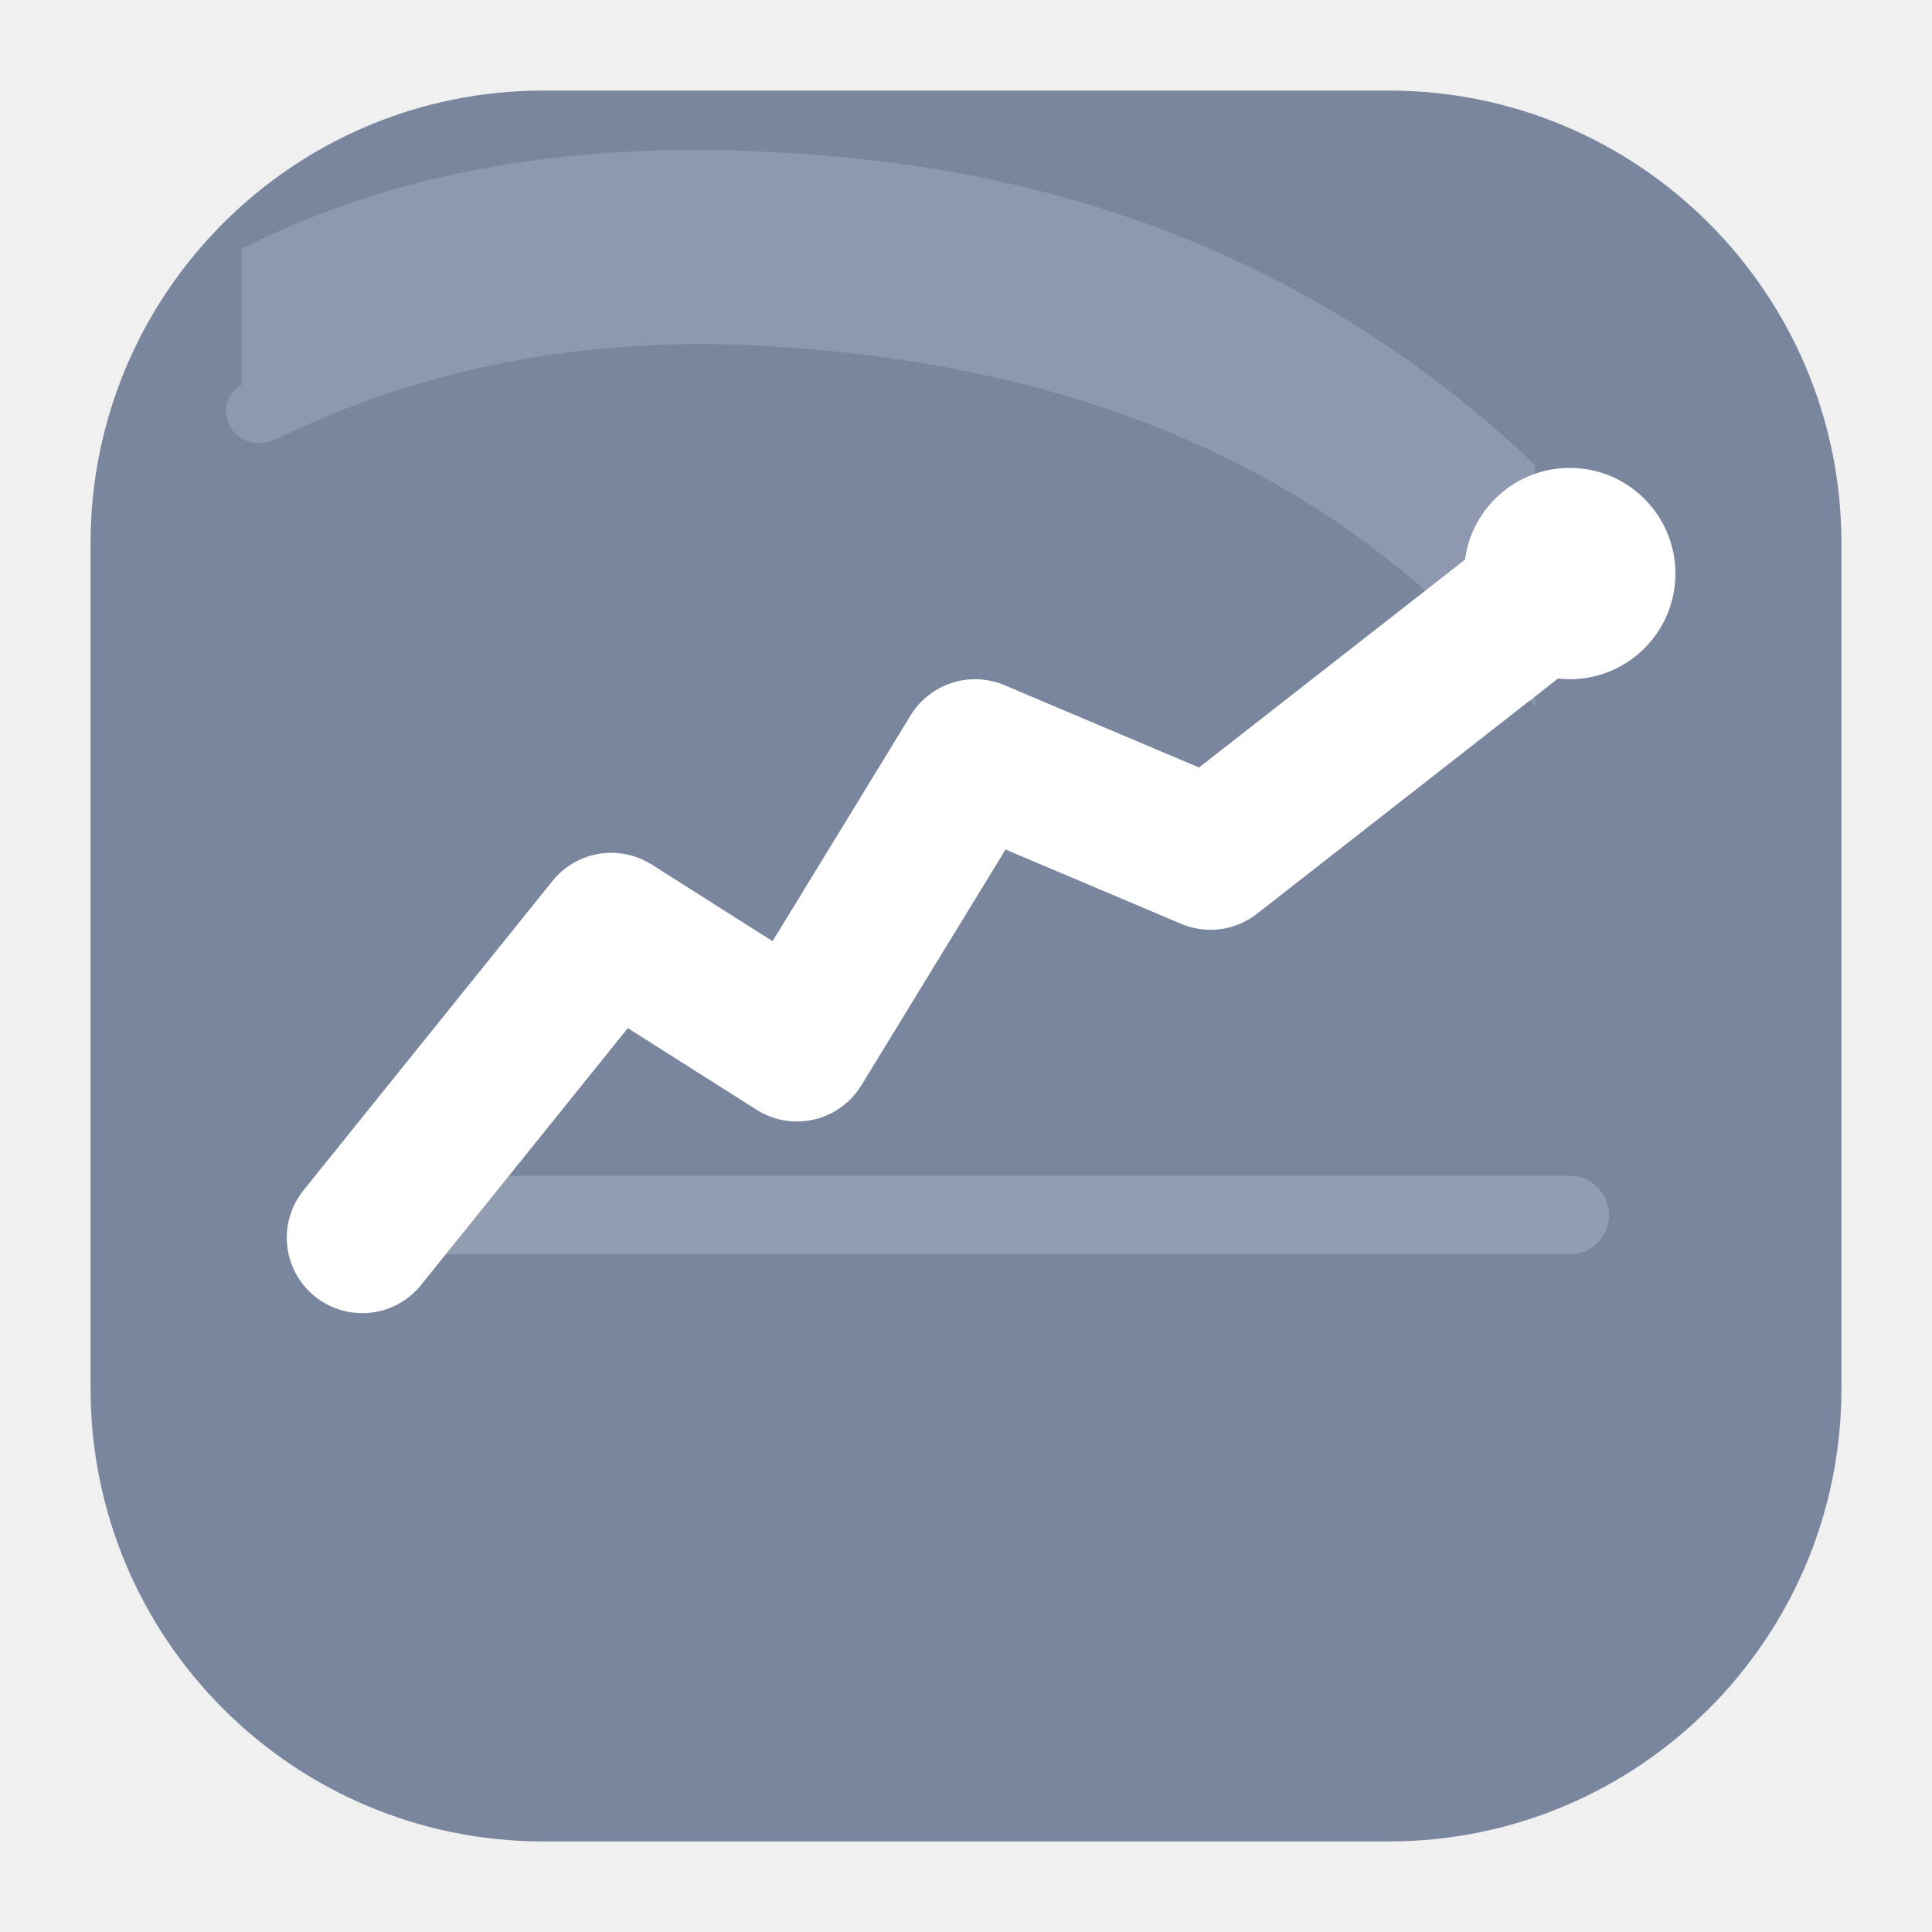
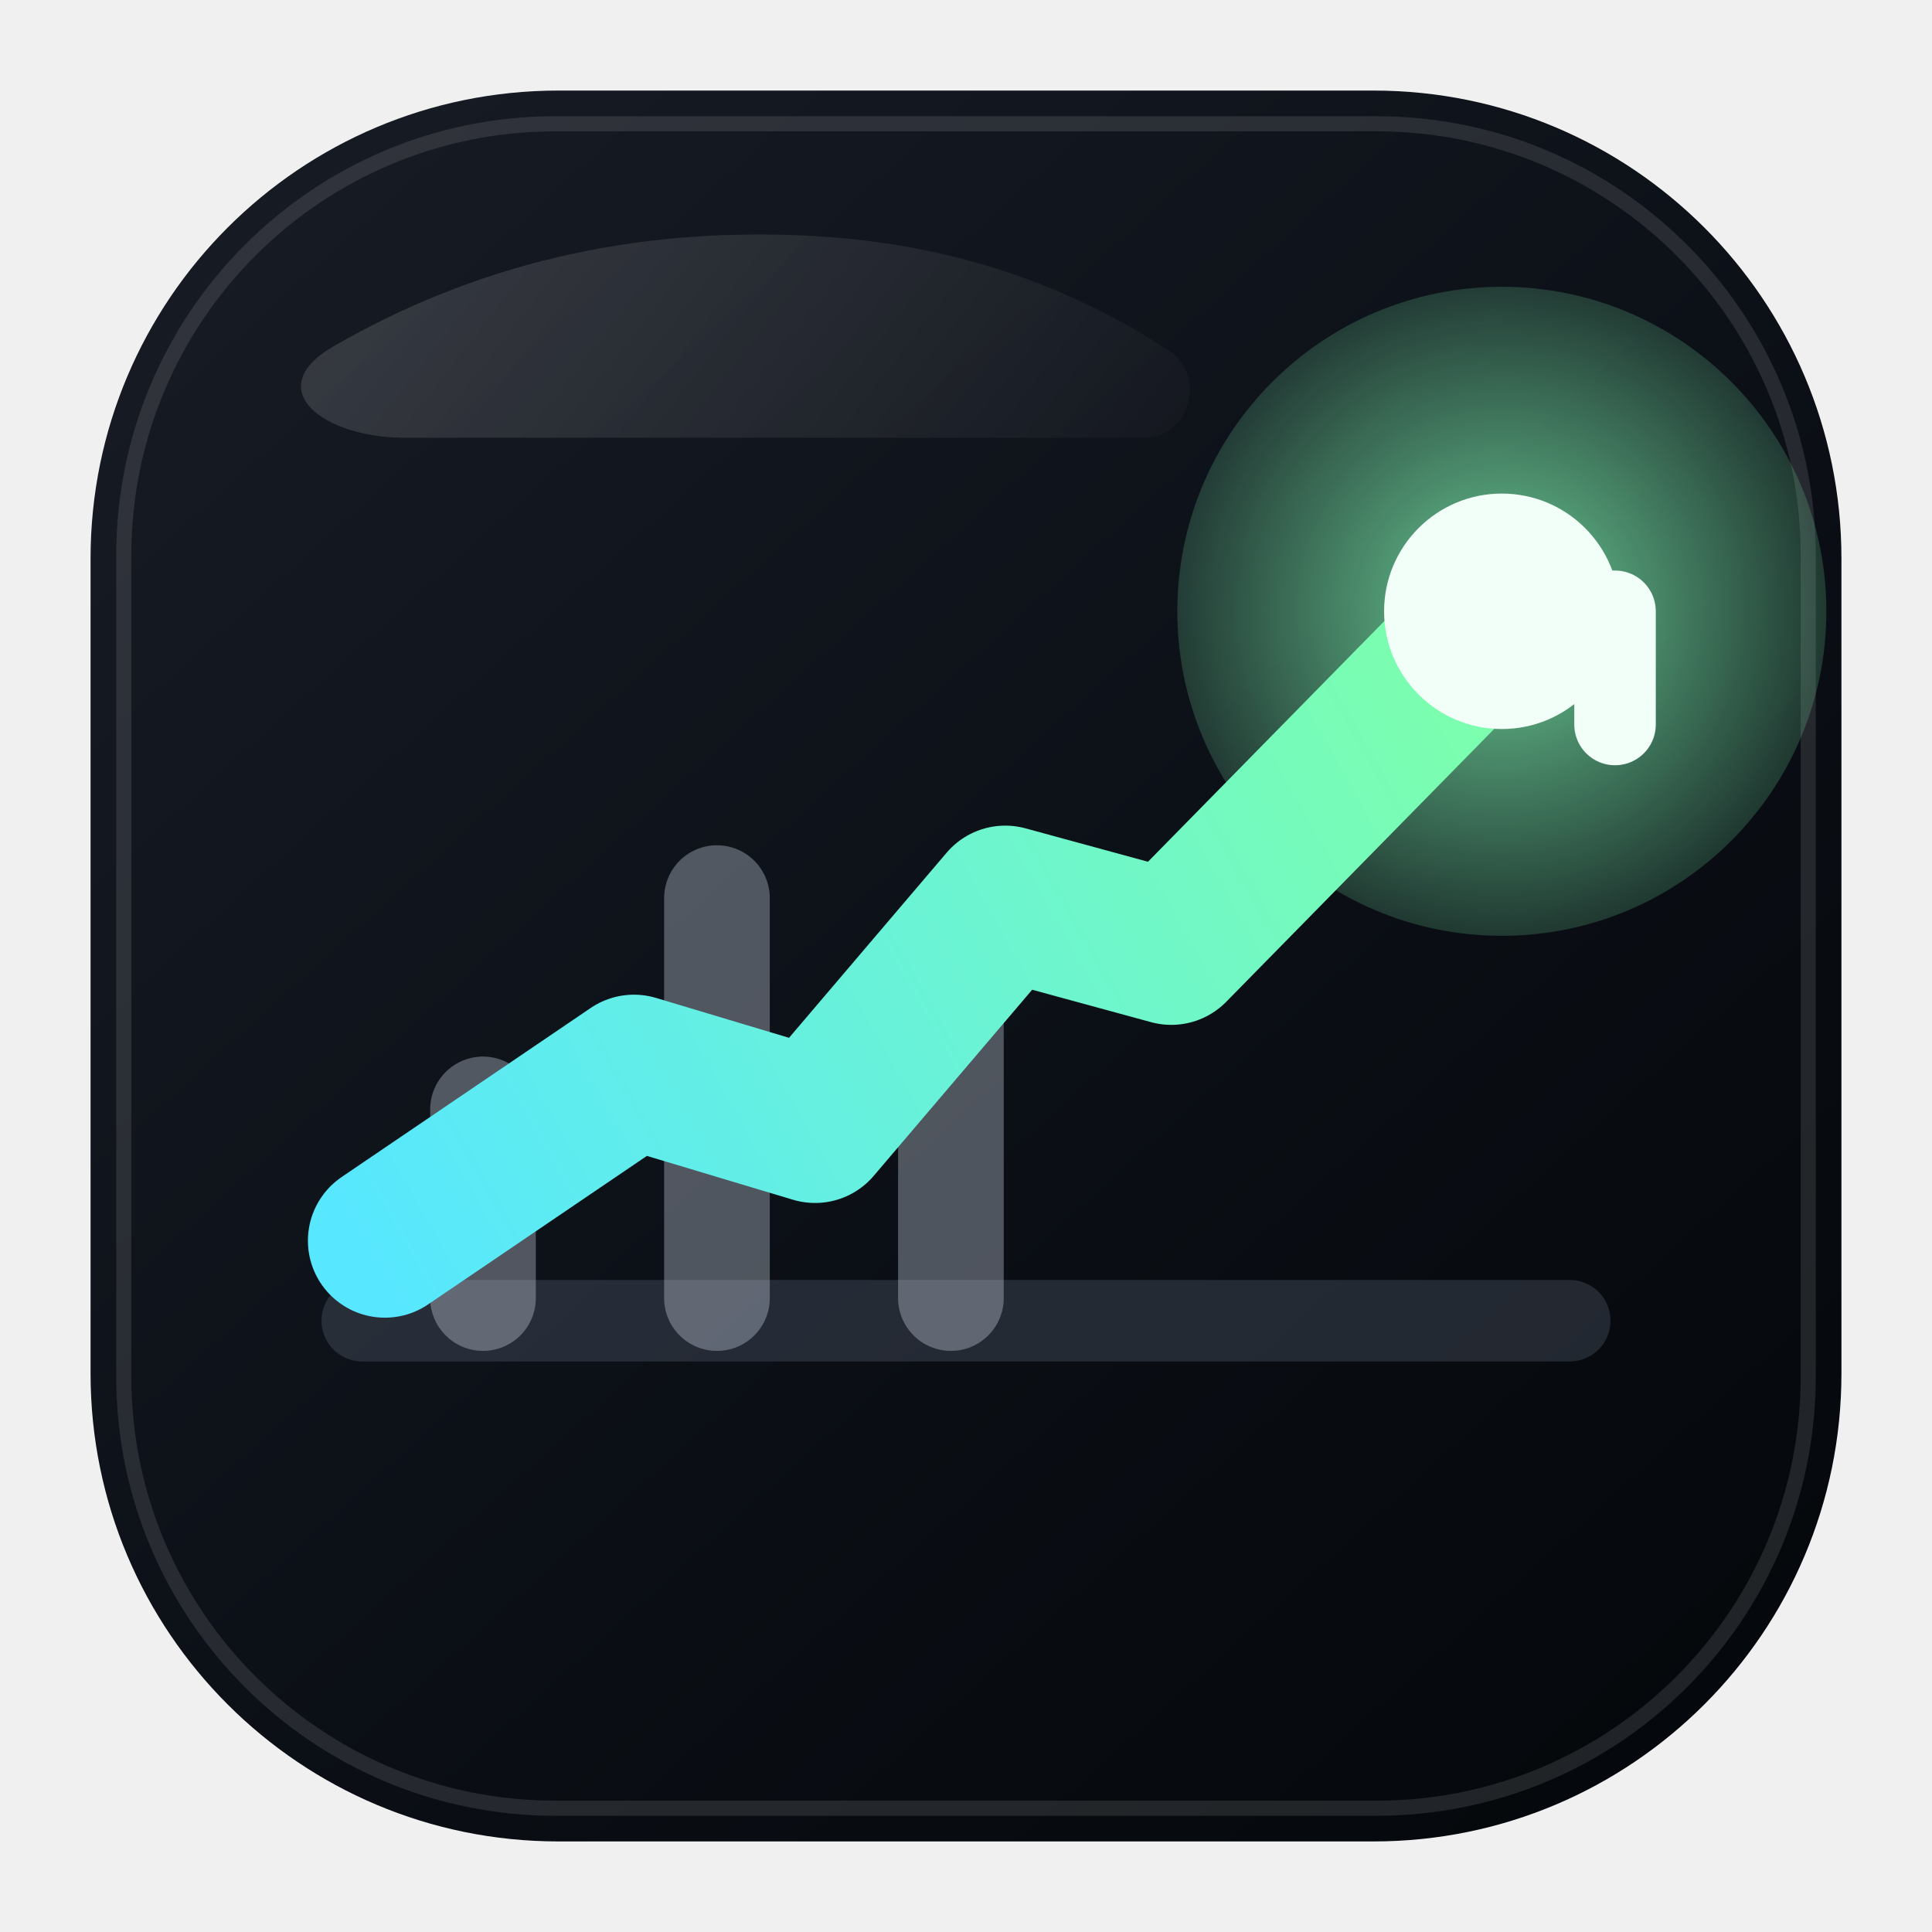
- <svg xmlns="http://www.w3.org/2000/svg" width="128" height="128" viewBox="0 0 128 128">
+ <svg xmlns="http://www.w3.org/2000/svg" width="128" height="128" viewBox="0 0 128 128" fill="none">
  <defs>
-     <linearGradient id="bg128" x1="16" y1="10" x2="112" y2="120">
-       <stop offset="0" stop-color="#7a869d" />
-       <stop offset="0.4" stop-color="#29313f" />
-       <stop offset="1" stop-color="#0c1016" />
+     <linearGradient id="bg128" x1="16" y1="8" x2="118" y2="121" gradientUnits="userSpaceOnUse">
+       <stop offset="0" stop-color="#171B24" />
+       <stop offset="0.5" stop-color="#0C1017" />
+       <stop offset="1" stop-color="#04070A" />
    </linearGradient>
-     <linearGradient id="shine128" x1="18" y1="14" x2="77" y2="54">
-       <stop offset="0" stop-color="#dbe8ff" stop-opacity="0.2" />
-       <stop offset="1" stop-color="#ffffff" stop-opacity="0" />
+     <linearGradient id="line128" x1="24" y1="84" x2="98" y2="42" gradientUnits="userSpaceOnUse">
+       <stop offset="0" stop-color="#57E7FF" />
+       <stop offset="1" stop-color="#7DFFAB" />
+     </linearGradient>
+     <radialGradient id="glow128" cx="0" cy="0" r="1" gradientUnits="userSpaceOnUse" gradientTransform="translate(99.5 40.5) rotate(90) scale(28)">
+       <stop offset="0" stop-color="#85FFB9" stop-opacity="0.78" />
+       <stop offset="1" stop-color="#85FFB9" stop-opacity="0" />
+     </radialGradient>
+     <linearGradient id="sheen128" x1="24" y1="18" x2="70" y2="54" gradientUnits="userSpaceOnUse">
+       <stop offset="0" stop-color="#FFFFFF" stop-opacity="0.14" />
+       <stop offset="1" stop-color="#FFFFFF" stop-opacity="0" />
    </linearGradient>
  </defs>
-   <rect x="6" y="6" width="116" height="116" rx="30" fill="url(#bg128)" />
-   <path d="M16 16.5c10.2-5.2 22.2-7.2 35.6-6.4 19.8 1 36.5 7.8 50.1 20.7v16c-11.7-14.7-28.8-22.7-51.4-23.9-11.7-.6-22.3 1.5-31.8 6.1-3.1 1.5-4.7-2.2-2.5-3.5Z" fill="url(#shine128)" />
-   <path d="M24 80.5h80" stroke="#c2cbdb" stroke-opacity="0.34" stroke-width="5.2" stroke-linecap="round" />
-   <path d="M24 82 40.5 61.5 52.8 69.3 64.6 50 80.2 56.6 104 38" fill="none" stroke="#ffffff" stroke-width="10" stroke-linecap="round" stroke-linejoin="round" />
-   <circle cx="104" cy="38" r="7" fill="#ffffff" />
+   <rect x="6" y="6" width="116" height="116" rx="31" fill="url(#bg128)" />
+   <rect x="8.2" y="8.2" width="111.6" height="111.6" rx="28.6" stroke="rgba(255,255,255,0.11)" />
+   <path d="M22 23C31.5 17.5 41.8 15.1 53.2 15.6C62.2 16 70.2 18.5 77.4 23.2C80 24.9 78.8 29 75.8 29H26.8C21.4 29 17.3 25.8 22 23Z" fill="url(#sheen128)" />
+   <path d="M24 87.5H104" stroke="#A0AFCA" stroke-opacity="0.18" stroke-width="5.4" stroke-linecap="round" />
+   <path d="M32 86V73.5" stroke="#D4DDED" stroke-opacity="0.34" stroke-width="7" stroke-linecap="round" />
+   <path d="M47.5 86V59.5" stroke="#D4DDED" stroke-opacity="0.34" stroke-width="7" stroke-linecap="round" />
+   <path d="M63 86V67.5" stroke="#D4DDED" stroke-opacity="0.34" stroke-width="7" stroke-linecap="round" />
+   <circle cx="99.5" cy="40.5" r="21.5" fill="url(#glow128)" />
+   <path d="M25.5 82.2L42 71L54 74.6L66.6 59.8L77.6 62.8L99.5 40.5" stroke="url(#line128)" stroke-width="10.2" stroke-linecap="round" stroke-linejoin="round" />
+   <circle cx="99.5" cy="40.5" r="7.8" fill="#F2FFF8" />
+   <path d="M99.5 40.5H107V48" stroke="#F2FFF8" stroke-width="5.4" stroke-linecap="round" stroke-linejoin="round" />
</svg>
